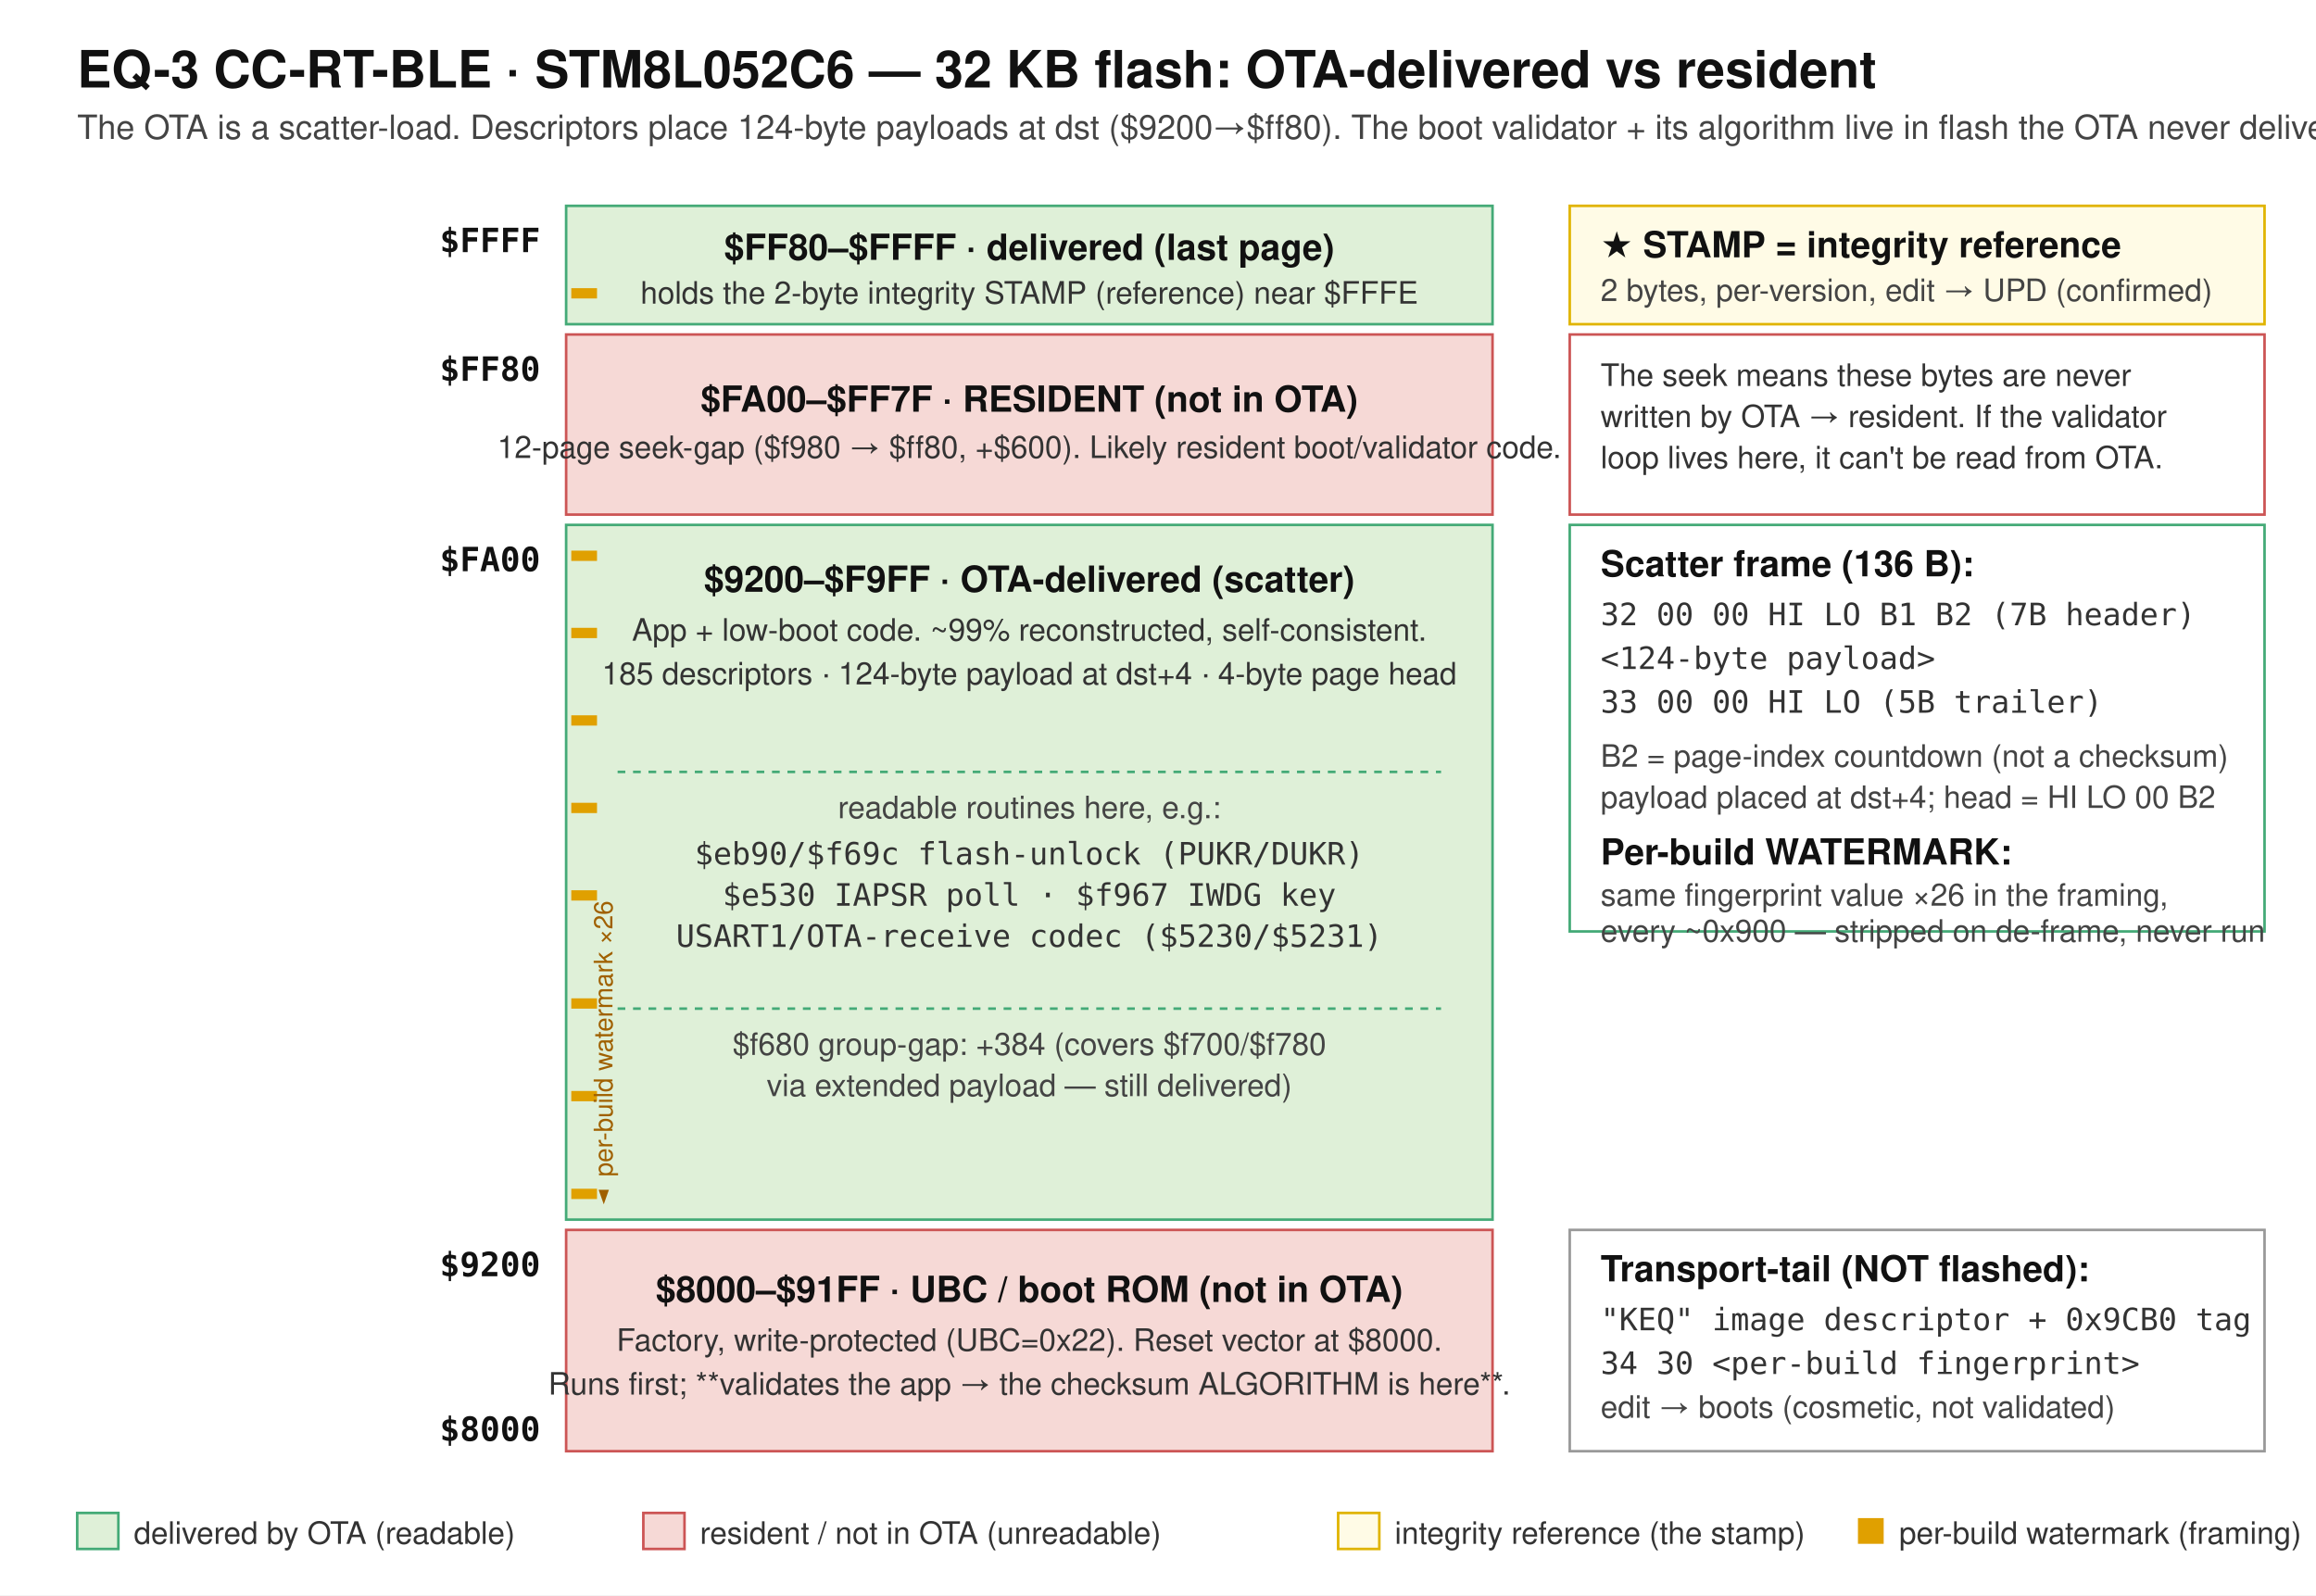
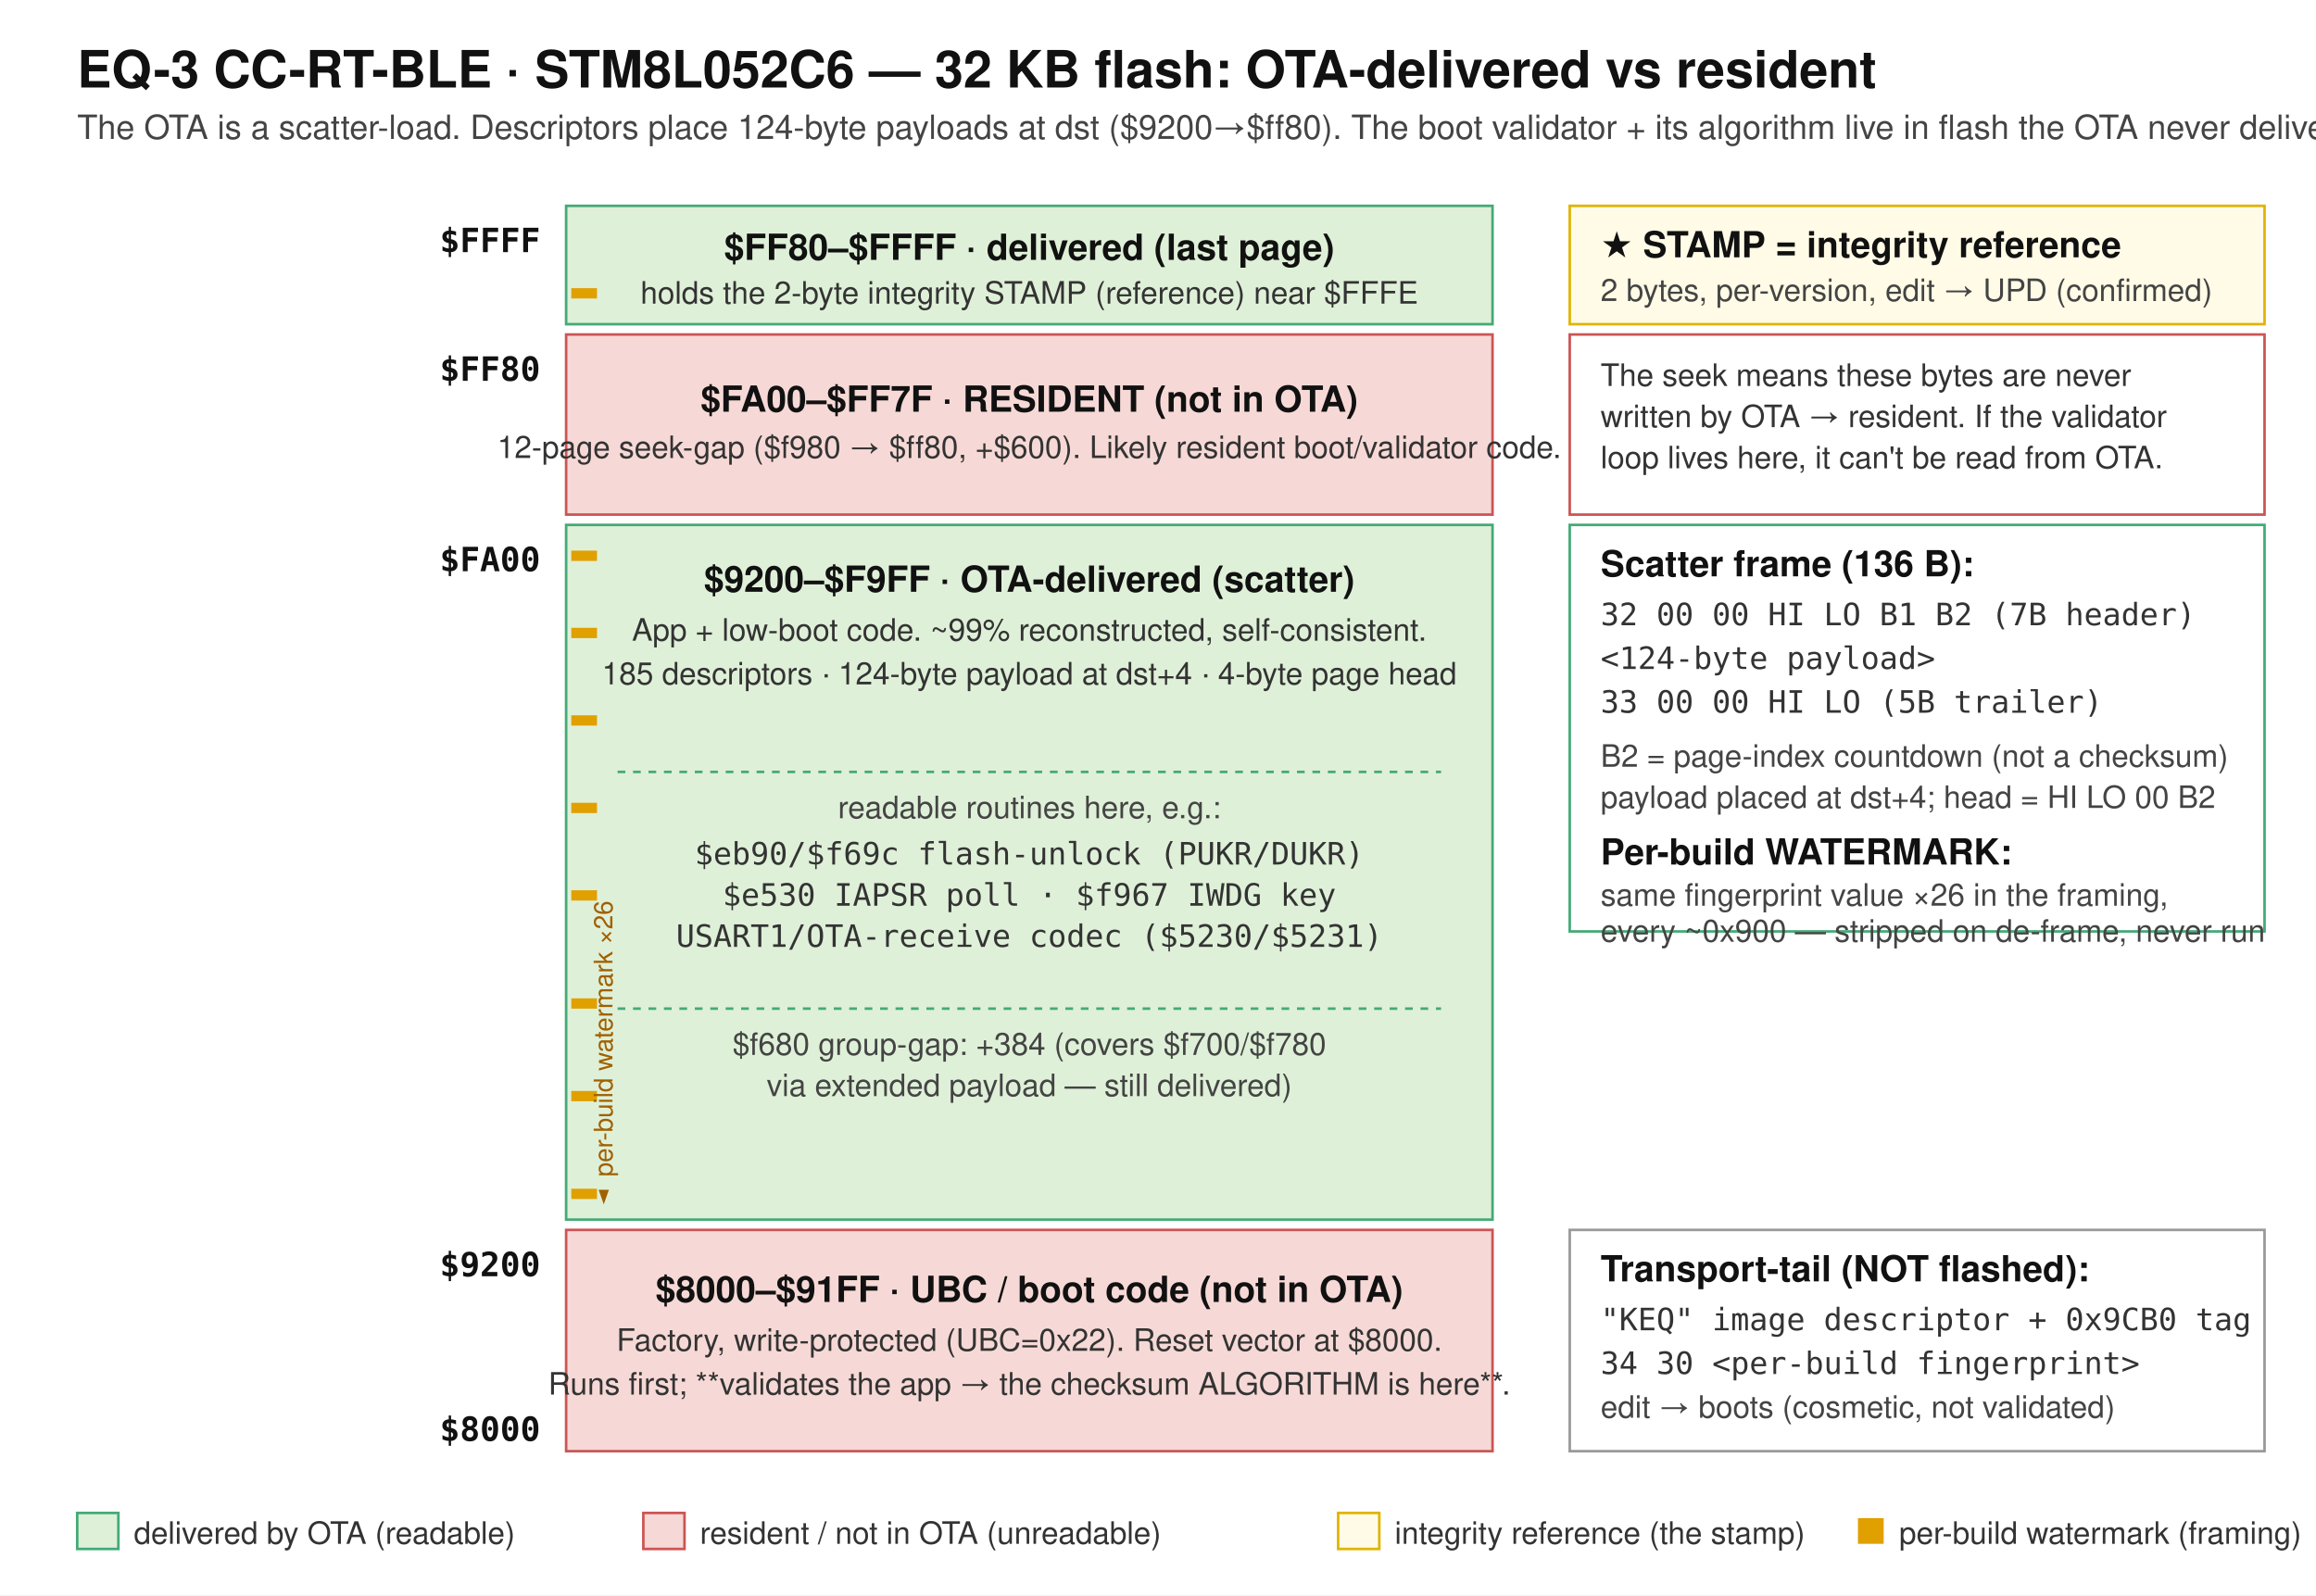
<svg xmlns="http://www.w3.org/2000/svg" width="900" height="620" font-family="ui-sans-serif,Segoe UI,Helvetica,Arial,sans-serif">
  <style>
    .t{font-size:20px;font-weight:700;fill:#111}
    .s{font-size:13px;fill:#444}
    .addr{font-size:13px;font-weight:600;fill:#111;font-family:ui-monospace,Menlo,Consolas,monospace}
    .lbl{font-size:14px;font-weight:600;fill:#111}
    .d{font-size:12px;fill:#333}
    .note{font-size:12px;fill:#444}
    .mono{font-family:ui-monospace,Menlo,Consolas,monospace}
  </style>
  <rect x="0" y="0" width="900" height="620" fill="#ffffff" />
  <text x="30" y="34" class="t">EQ-3 CC-RT-BLE · STM8L052C6 — 32 KB flash: OTA-delivered vs resident</text>
  <text x="30" y="54" class="s">The OTA is a scatter-load. Descriptors place 124-byte payloads at dst ($9200→$ff80). The boot validator + its algorithm live in flash the OTA never delivers.</text>
  <g>
    <rect x="220" y="80" width="360" height="46" fill="#dff0d8" stroke="#4a7" />
    <text x="400" y="101" text-anchor="middle" class="lbl">$FF80–$FFFF · delivered (last page)</text>
    <text x="400" y="118" text-anchor="middle" class="d">holds the 2-byte integrity STAMP (reference) near $FFFE</text>
    <text x="210" y="98" text-anchor="end" class="addr">$FFFF</text>
    <rect x="220" y="130" width="360" height="70" fill="#f6d9d6" stroke="#c55" />
    <text x="400" y="160" text-anchor="middle" class="lbl">$FA00–$FF7F · RESIDENT (not in OTA)</text>
    <text x="400" y="178" text-anchor="middle" class="d">12-page seek-gap ($f980 → $ff80, +$600). Likely resident boot/validator code.</text>
    <text x="210" y="148" text-anchor="end" class="addr">$FF80</text>
    <rect x="220" y="204" width="360" height="270" fill="#dff0d8" stroke="#4a7" />
    <text x="400" y="230" text-anchor="middle" class="lbl">$9200–$F9FF · OTA-delivered (scatter)</text>
    <text x="400" y="249" text-anchor="middle" class="d">App + low-boot code. ~99% reconstructed, self-consistent.</text>
    <text x="400" y="266" text-anchor="middle" class="d">185 descriptors · 124-byte payload at dst+4 · 4-byte page head</text>
    <line x1="240" y1="300" x2="560" y2="300" stroke="#4a7" stroke-dasharray="3 3" />
    <text x="400" y="318" text-anchor="middle" class="note">readable routines here, e.g.:</text>
    <text x="400" y="336" text-anchor="middle" class="d mono">$eb90/$f69c flash-unlock (PUKR/DUKR)</text>
    <text x="400" y="352" text-anchor="middle" class="d mono">$e530 IAPSR poll · $f967 IWDG key</text>
    <text x="400" y="368" text-anchor="middle" class="d mono">USART1/OTA-receive codec ($5230/$5231)</text>
    <line x1="240" y1="392" x2="560" y2="392" stroke="#4a7" stroke-dasharray="3 3" />
    <text x="400" y="410" text-anchor="middle" class="note">$f680 group-gap: +384 (covers $f700/$f780</text>
    <text x="400" y="426" text-anchor="middle" class="note">via extended payload — still delivered)</text>
    <text x="210" y="222" text-anchor="end" class="addr">$FA00</text>
    <rect x="220" y="478" width="360" height="86" fill="#f6d9d6" stroke="#c55" />
-     <text x="400" y="506" text-anchor="middle" class="lbl">$8000–$91FF · UBC / boot ROM (not in OTA)</text>
+     <text x="400" y="506" text-anchor="middle" class="lbl">$8000–$91FF · UBC / boot code (not in OTA)</text>
    <text x="400" y="525" text-anchor="middle" class="d">Factory, write-protected (UBC=0x22). Reset vector at $8000.</text>
    <text x="400" y="542" text-anchor="middle" class="d">Runs first; **validates the app → the checksum ALGORITHM is here**.</text>
    <text x="210" y="496" text-anchor="end" class="addr">$9200</text>
    <text x="210" y="560" text-anchor="end" class="addr">$8000</text>
  </g>
  <g fill="#e0a000">
    <rect x="222" y="214" width="10" height="4" />
    <rect x="222" y="244" width="10" height="4" />
    <rect x="222" y="278" width="10" height="4" />
    <rect x="222" y="312" width="10" height="4" />
    <rect x="222" y="346" width="10" height="4" />
    <rect x="222" y="388" width="10" height="4" />
    <rect x="222" y="424" width="10" height="4" />
    <rect x="222" y="462" width="10" height="4" />
    <rect x="222" y="112" width="10" height="4" />
    <text x="238" y="470" font-size="10" fill="#a06000" transform="rotate(-90 238 470)">◄ per-build watermark ×26</text>
  </g>
  <g>
    <rect x="610" y="80" width="270" height="46" fill="#fffbe6" stroke="#e0b400" />
    <text x="622" y="100" class="lbl">★ STAMP = integrity reference</text>
    <text x="622" y="117" class="note">2 bytes, per-version, edit → UPD (confirmed)</text>
    <rect x="610" y="130" width="270" height="70" fill="#fff" stroke="#c55" />
    <text x="622" y="150" class="d">The seek means these bytes are never</text>
    <text x="622" y="166" class="d">written by OTA → resident. If the validator</text>
    <text x="622" y="182" class="d">loop lives here, it can't be read from OTA.</text>
    <rect x="610" y="204" width="270" height="158" fill="#fff" stroke="#4a7" />
    <text x="622" y="224" class="lbl">Scatter frame (136 B):</text>
    <text x="622" y="243" class="d mono">32 00 00 HI LO B1 B2   (7B header)</text>
    <text x="622" y="260" class="d mono">&lt;124-byte payload&gt;</text>
    <text x="622" y="277" class="d mono">33 00 00 HI LO         (5B trailer)</text>
    <text x="622" y="298" class="note">B2 = page-index countdown (not a checksum)</text>
    <text x="622" y="314" class="note">payload placed at dst+4; head = HI LO 00 B2</text>
    <text x="622" y="336" class="lbl" fill="#a06000">Per-build WATERMARK:</text>
    <text x="622" y="352" class="note">same fingerprint value ×26 in the framing,</text>
    <text x="622" y="368" class="note" transform="translate(0,-2)">every ~0x900 — stripped on de-frame, never run</text>
    <rect x="610" y="478" width="270" height="86" fill="#fff" stroke="#999" />
    <text x="622" y="498" class="lbl">Transport-tail (NOT flashed):</text>
    <text x="622" y="517" class="d mono">"KEQ" image descriptor + 0x9CB0 tag</text>
    <text x="622" y="534" class="d mono">34 30 &lt;per-build fingerprint&gt;</text>
    <text x="622" y="551" class="note">edit → boots (cosmetic, not validated)</text>
  </g>
  <g>
    <rect x="30" y="588" width="16" height="14" fill="#dff0d8" stroke="#4a7" />
    <text x="52" y="600" class="d">delivered by OTA (readable)</text>
    <rect x="250" y="588" width="16" height="14" fill="#f6d9d6" stroke="#c55" />
    <text x="272" y="600" class="d">resident / not in OTA (unreadable)</text>
    <rect x="520" y="588" width="16" height="14" fill="#fffbe6" stroke="#e0b400" />
    <text x="542" y="600" class="d">integrity reference (the stamp)</text>
    <rect x="722" y="590" width="10" height="10" fill="#e0a000" />
    <text x="738" y="600" class="d">per-build watermark (framing)</text>
  </g>
</svg>
